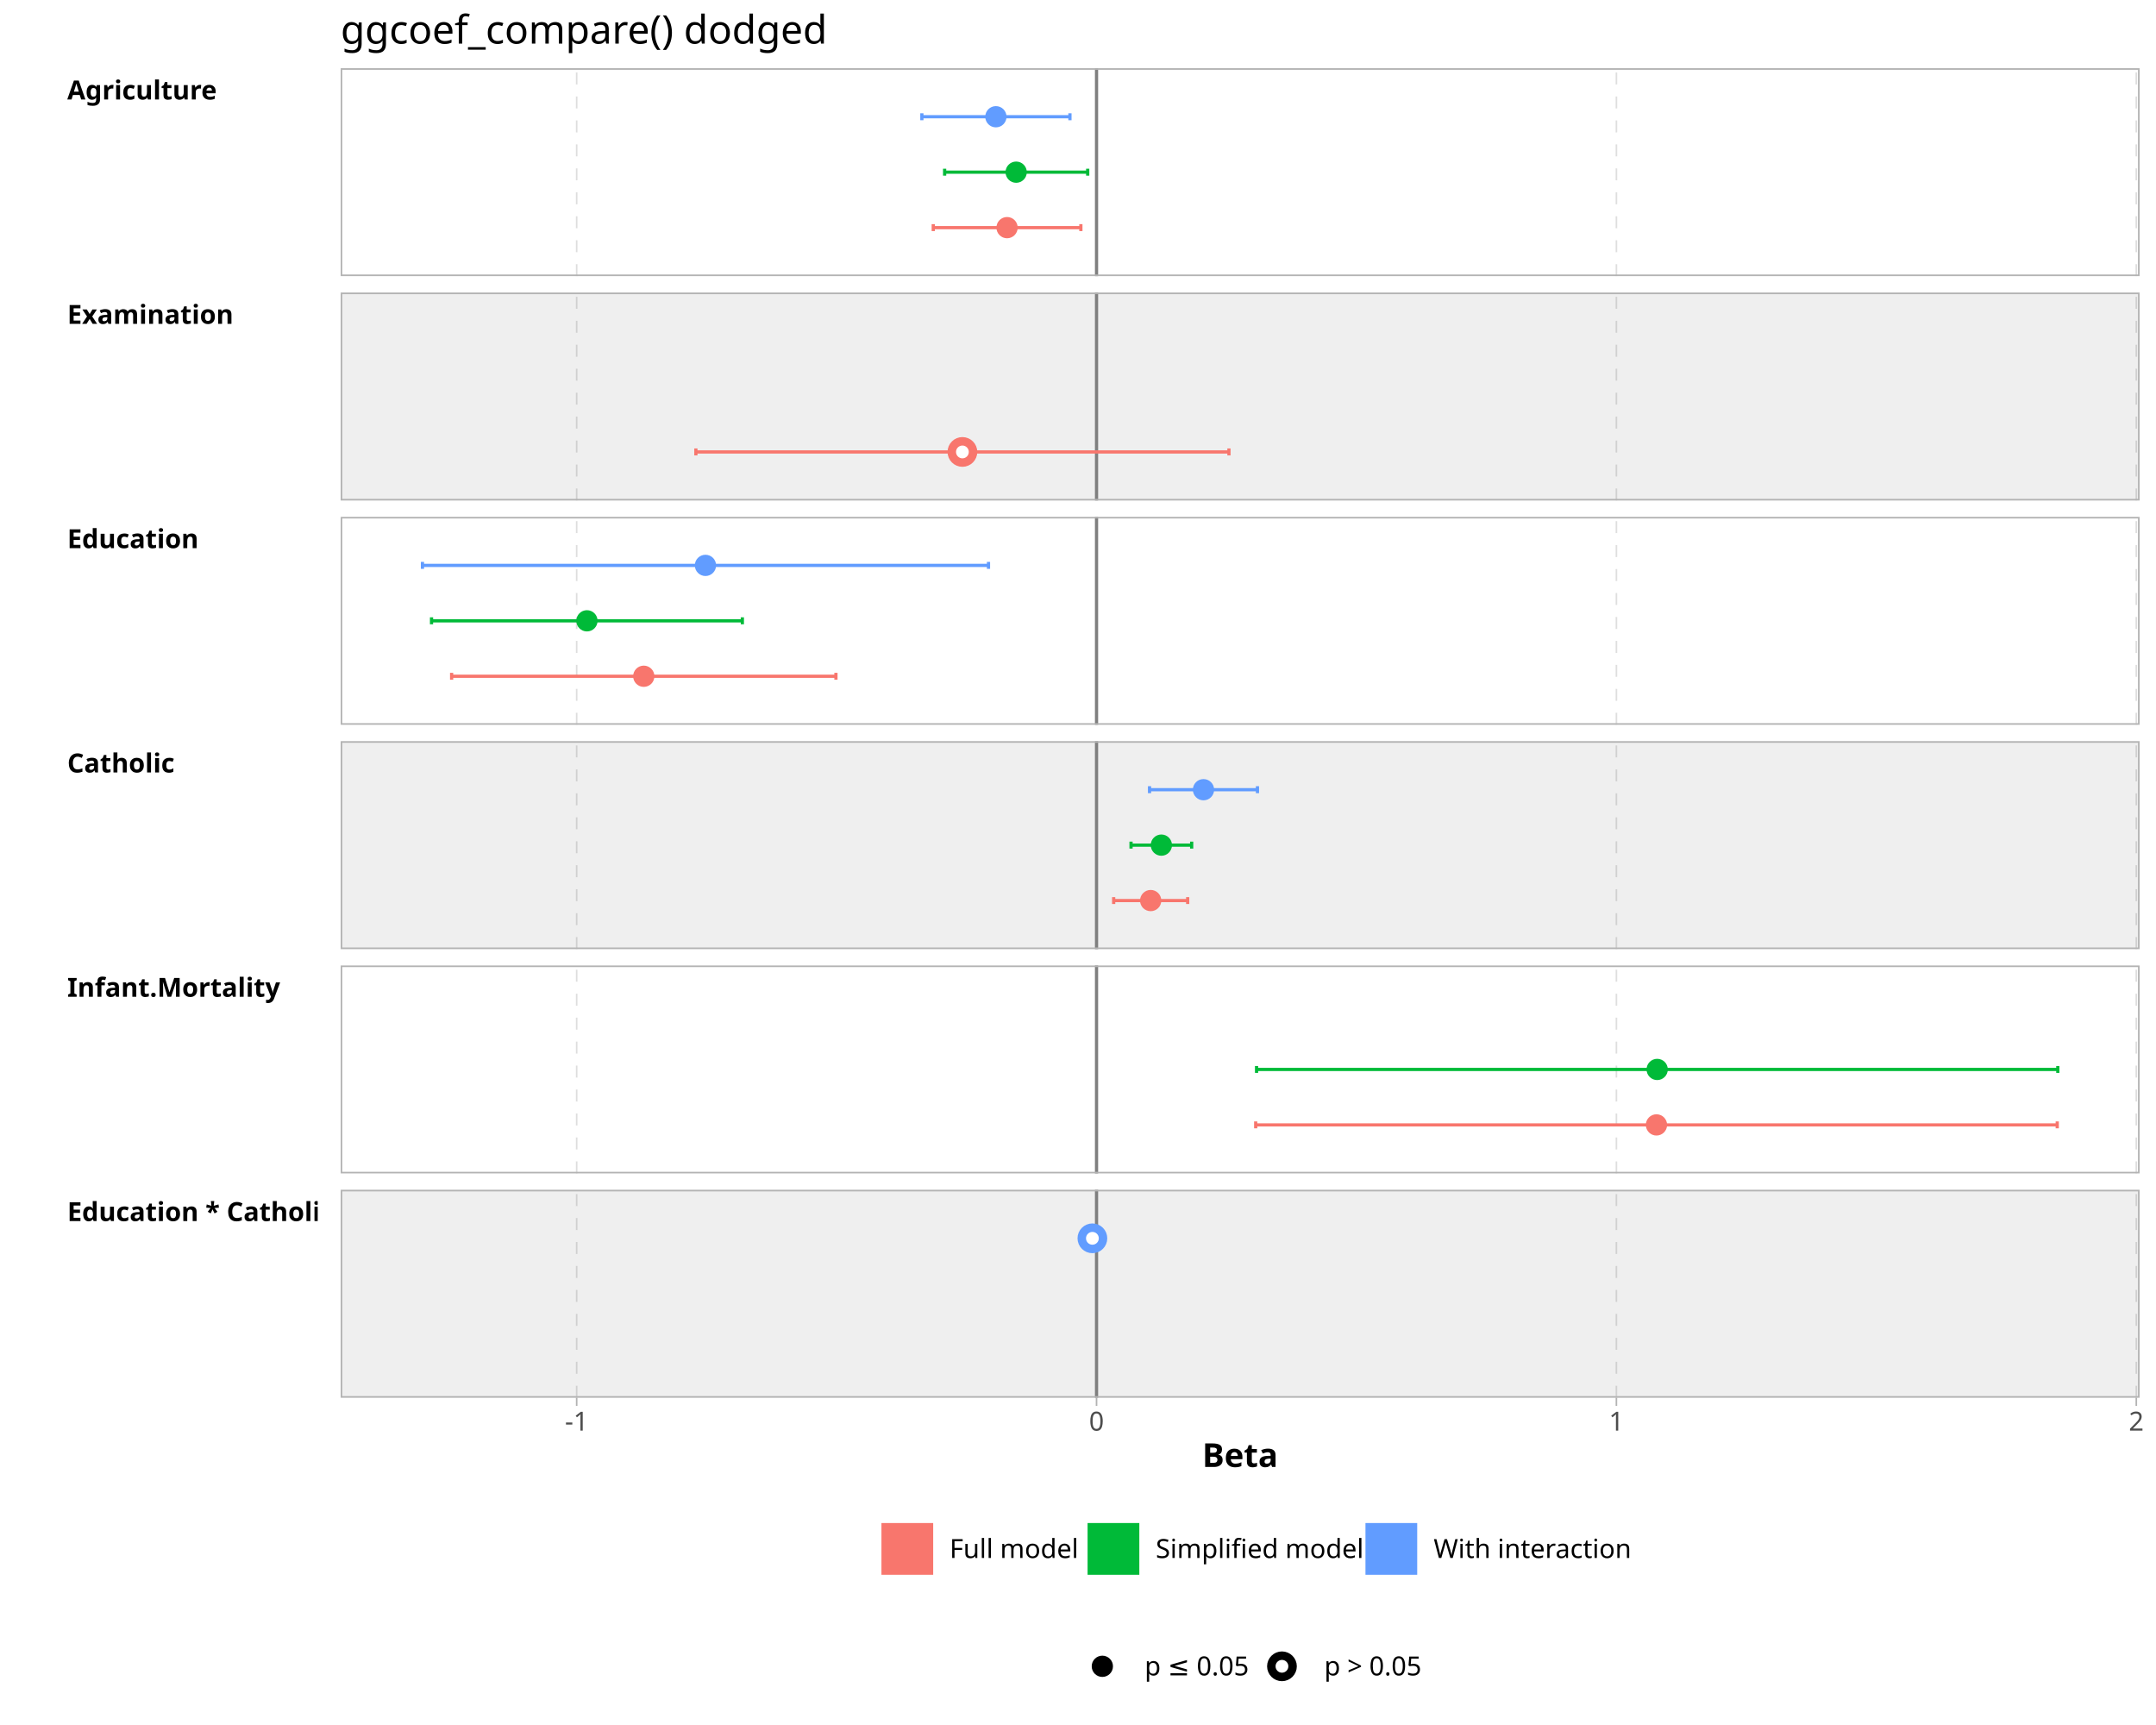
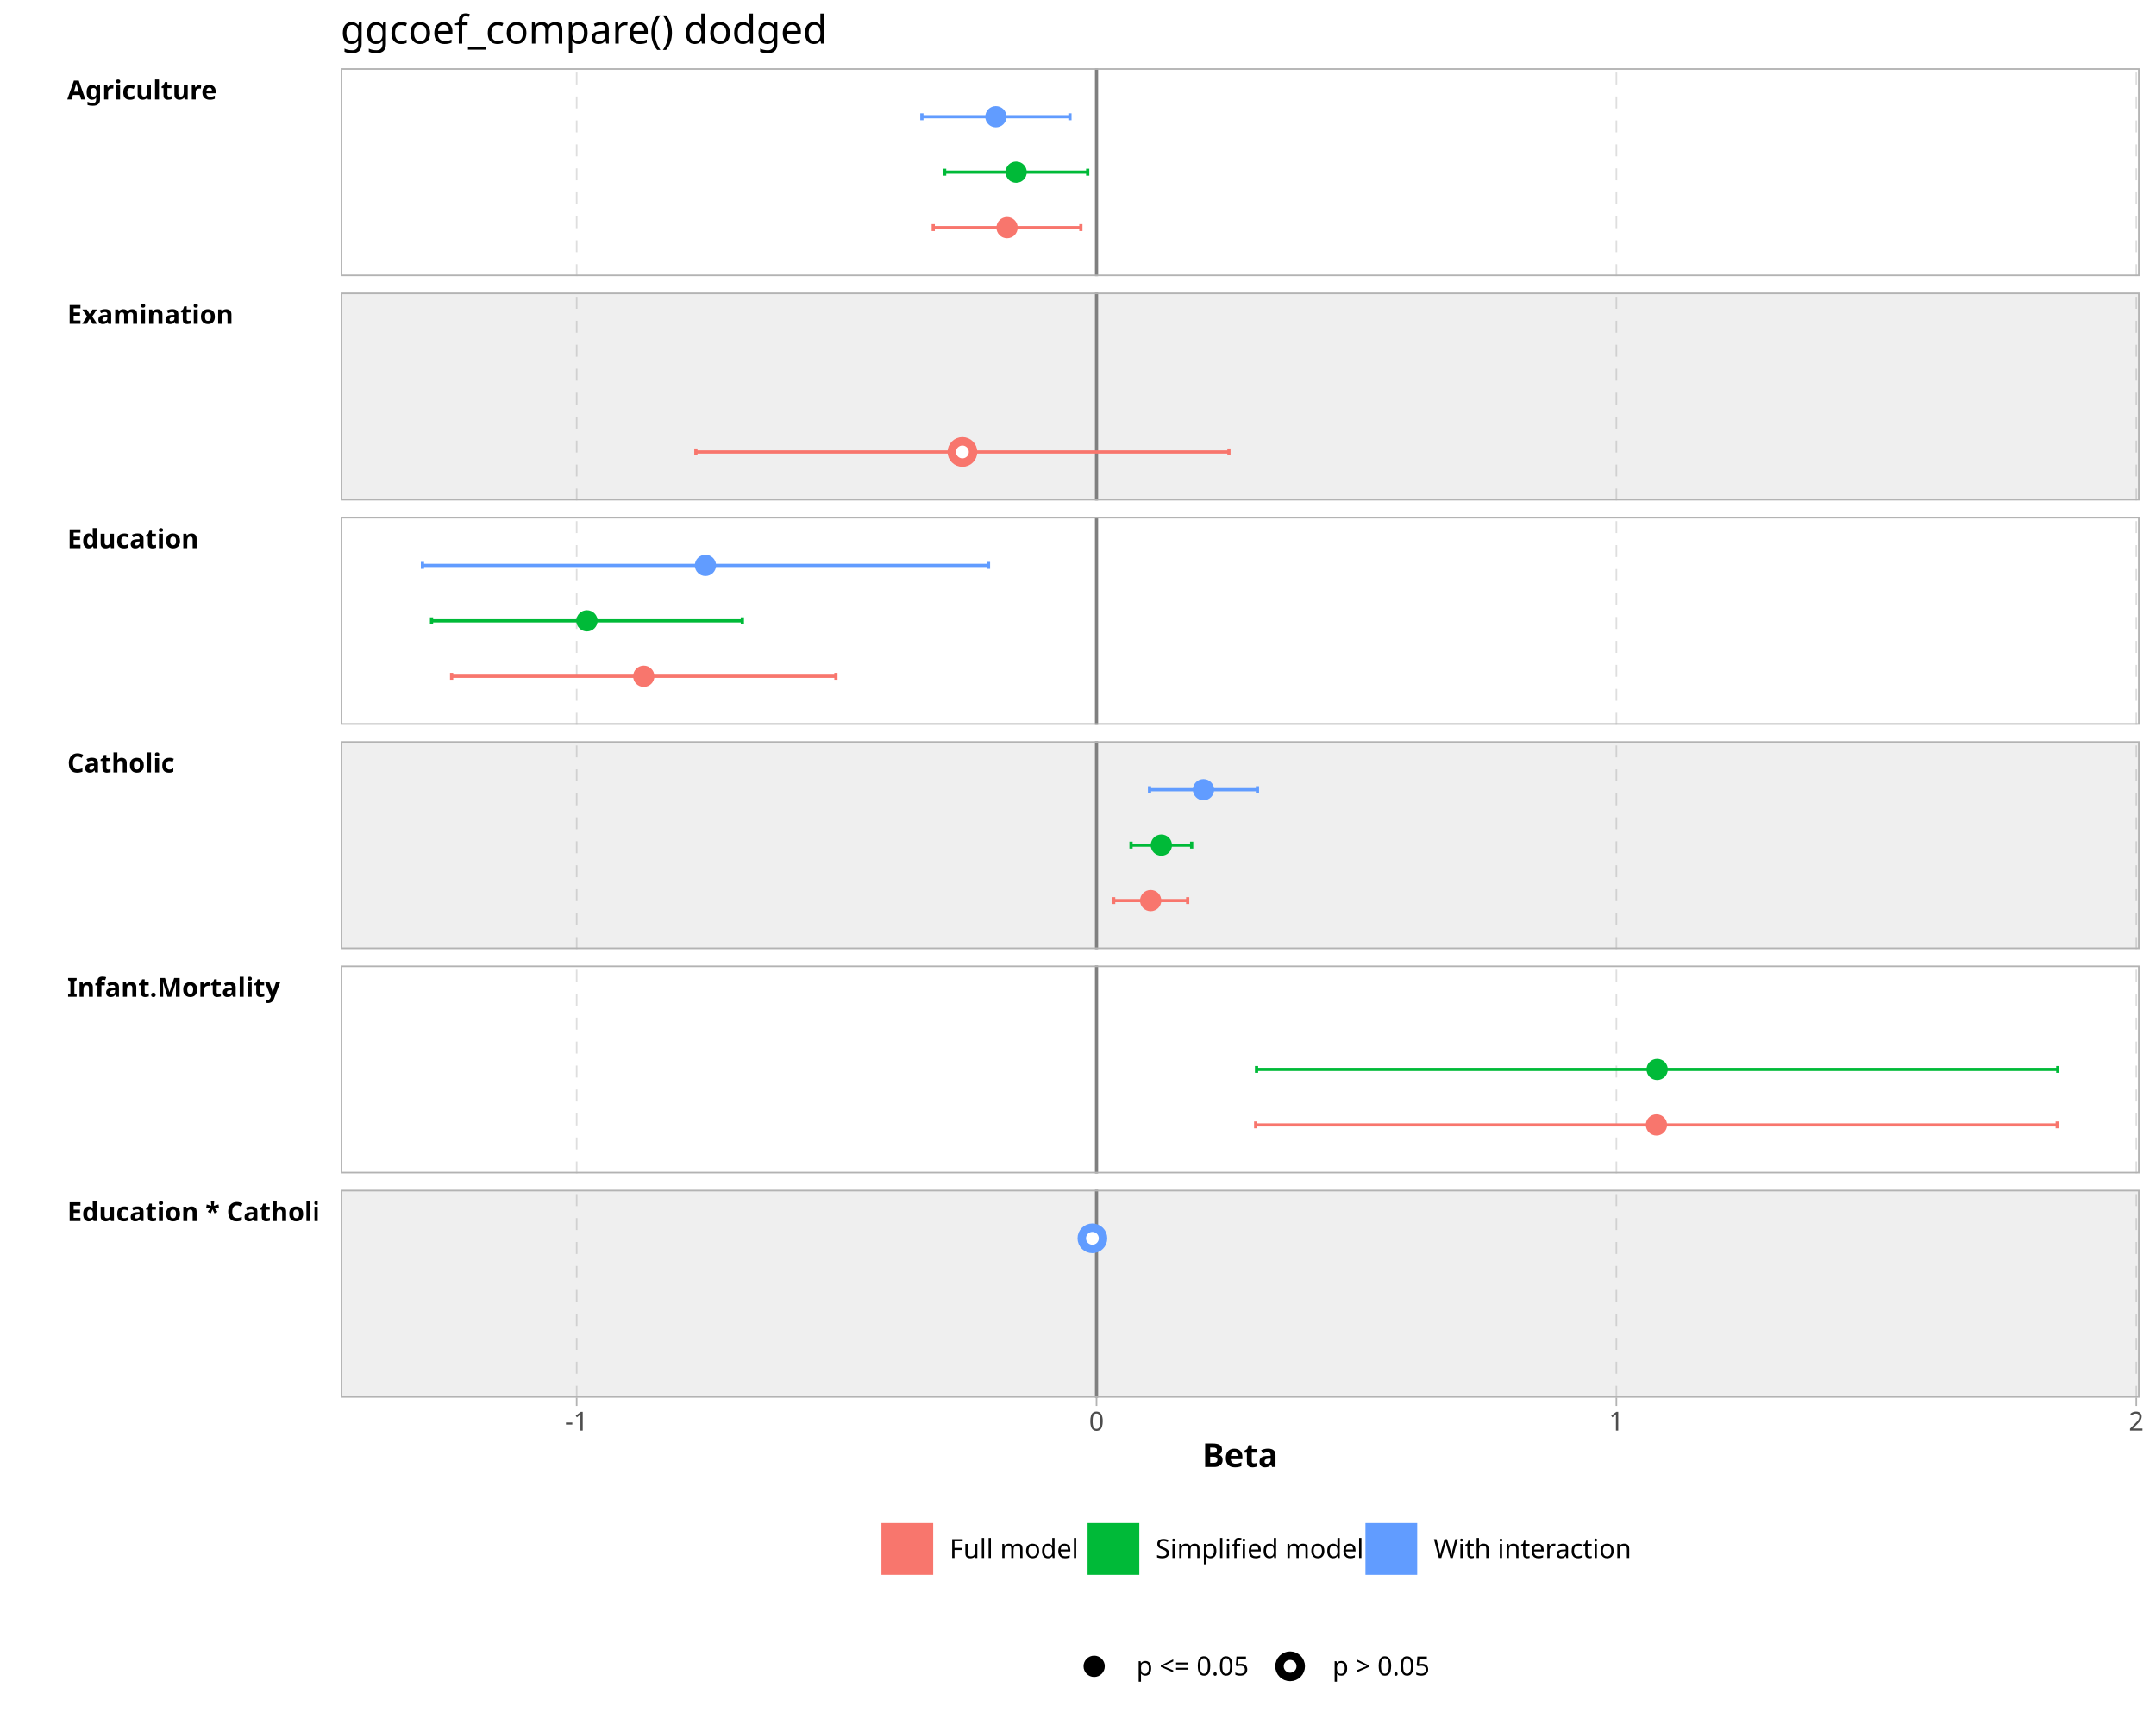
<svg xmlns="http://www.w3.org/2000/svg" class="svglite" data-engine-version="2.0" width="720.00pt" height="576.00pt" viewBox="0 0 720.00 576.00">
  <defs>
    <style type="text/css">
    .svglite line, .svglite polyline, .svglite polygon, .svglite path, .svglite rect, .svglite circle {
      fill: none;
      stroke: #000000;
      stroke-linecap: round;
      stroke-linejoin: round;
      stroke-miterlimit: 10.00;
    }
  </style>
  </defs>
  <rect width="100%" height="100%" style="stroke: none; fill: #FFFFFF;" />
  <defs>
    <clipPath id="cpMC4wMHw3MjAuMDB8MC4wMHw1NzYuMDA=">
      <rect x="0.00" y="0.00" width="720.00" height="576.00" />
    </clipPath>
  </defs>
  <g clip-path="url(#cpMC4wMHw3MjAuMDB8MC4wMHw1NzYuMDA=)">
    <rect x="0" y="0.00" width="720.00" height="576.00" style="stroke-width: 1.07; stroke: #FFFFFF; fill: #FFFFFF;" />
  </g>
  <defs>
    <clipPath id="cpMTEzLjc3fDcxNC41MnwyMi43OHw5Mi4yMQ==">
      <rect x="113.77" y="22.78" width="600.75" height="69.42" />
    </clipPath>
  </defs>
  <g clip-path="url(#cpMTEzLjc3fDcxNC41MnwyMi43OHw5Mi4yMQ==)">
    <rect x="113.77" y="22.78" width="600.75" height="69.42" style="stroke-width: 1.07; stroke: none; fill: #FFFFFF;" />
    <polyline points="192.58,92.21 192.58,22.78 " style="stroke-width: 0.53; stroke: #DEDEDE; stroke-dasharray: 4.00,4.00; stroke-linecap: butt;" />
    <polyline points="366.19,92.21 366.19,22.78 " style="stroke-width: 0.53; stroke: #DEDEDE; stroke-dasharray: 4.00,4.00; stroke-linecap: butt;" />
    <polyline points="539.80,92.21 539.80,22.78 " style="stroke-width: 0.53; stroke: #DEDEDE; stroke-dasharray: 4.00,4.00; stroke-linecap: butt;" />
    <polyline points="713.42,92.21 713.42,22.78 " style="stroke-width: 0.53; stroke: #DEDEDE; stroke-dasharray: 4.00,4.00; stroke-linecap: butt;" />
    <rect x="113.77" y="22.78" width="600.75" height="69.42" style="stroke-width: 1.07; stroke: none; stroke-linecap: butt; stroke-linejoin: miter;" />
    <line x1="366.19" y1="92.21" x2="366.19" y2="22.78" style="stroke-width: 1.07; stroke: #7F7F7F; stroke-linecap: butt;" />
    <polyline points="360.96,77.16 360.96,74.85 " style="stroke-width: 1.07; stroke: #F8766D; stroke-linecap: butt;" />
    <polyline points="360.96,76.01 311.66,76.01 " style="stroke-width: 1.07; stroke: #F8766D; stroke-linecap: butt;" />
    <polyline points="311.66,77.16 311.66,74.85 " style="stroke-width: 1.07; stroke: #F8766D; stroke-linecap: butt;" />
    <polyline points="363.24,58.65 363.24,56.34 " style="stroke-width: 1.07; stroke: #00BA38; stroke-linecap: butt;" />
    <polyline points="363.24,57.49 315.46,57.49 " style="stroke-width: 1.07; stroke: #00BA38; stroke-linecap: butt;" />
    <polyline points="315.46,58.65 315.46,56.34 " style="stroke-width: 1.07; stroke: #00BA38; stroke-linecap: butt;" />
    <polyline points="357.31,40.14 357.31,37.83 " style="stroke-width: 1.07; stroke: #619CFF; stroke-linecap: butt;" />
    <polyline points="357.31,38.98 307.86,38.98 " style="stroke-width: 1.07; stroke: #619CFF; stroke-linecap: butt;" />
    <polyline points="307.86,40.14 307.86,37.83 " style="stroke-width: 1.07; stroke: #619CFF; stroke-linecap: butt;" />
    <circle cx="336.31" cy="76.01" r="3.55" style="stroke-width: 2.83; stroke: none; fill: #F8766D;" />
    <circle cx="339.35" cy="57.49" r="3.55" style="stroke-width: 2.83; stroke: none; fill: #00BA38;" />
    <circle cx="332.58" cy="38.98" r="3.55" style="stroke-width: 2.83; stroke: none; fill: #619CFF;" />
    <rect x="113.77" y="22.78" width="600.75" height="69.42" style="stroke-width: 1.07; stroke: #B3B3B3;" />
  </g>
  <g clip-path="url(#cpMC4wMHw3MjAuMDB8MC4wMHw1NzYuMDA=)">
</g>
  <defs>
    <clipPath id="cpMTEzLjc3fDcxNC41Mnw5Ny42OXwxNjcuMTE=">
      <rect x="113.77" y="97.69" width="600.75" height="69.42" />
    </clipPath>
  </defs>
  <g clip-path="url(#cpMTEzLjc3fDcxNC41Mnw5Ny42OXwxNjcuMTE=)">
    <rect x="113.77" y="97.69" width="600.75" height="69.42" style="stroke-width: 1.07; stroke: none; fill: #FFFFFF;" />
    <polyline points="192.58,167.11 192.58,97.69 " style="stroke-width: 0.53; stroke: #DEDEDE; stroke-dasharray: 4.00,4.00; stroke-linecap: butt;" />
    <polyline points="366.19,167.11 366.19,97.69 " style="stroke-width: 0.53; stroke: #DEDEDE; stroke-dasharray: 4.00,4.00; stroke-linecap: butt;" />
    <polyline points="539.80,167.11 539.80,97.69 " style="stroke-width: 0.53; stroke: #DEDEDE; stroke-dasharray: 4.00,4.00; stroke-linecap: butt;" />
    <polyline points="713.42,167.11 713.42,97.69 " style="stroke-width: 0.53; stroke: #DEDEDE; stroke-dasharray: 4.00,4.00; stroke-linecap: butt;" />
    <rect x="113.77" y="97.69" width="600.75" height="69.42" style="stroke-width: 1.07; stroke: none; stroke-linecap: butt; stroke-linejoin: miter; fill: #111111; fill-opacity: 0.067;" />
    <line x1="366.19" y1="167.11" x2="366.19" y2="97.69" style="stroke-width: 1.07; stroke: #7F7F7F; stroke-linecap: butt;" />
    <polyline points="410.41,152.07 410.41,149.75 " style="stroke-width: 1.07; stroke: #F8766D; stroke-linecap: butt;" />
    <polyline points="410.41,150.91 232.39,150.91 " style="stroke-width: 1.07; stroke: #F8766D; stroke-linecap: butt;" />
    <polyline points="232.39,152.07 232.39,149.75 " style="stroke-width: 1.07; stroke: #F8766D; stroke-linecap: butt;" />
    <circle cx="321.40" cy="150.91" r="3.55" style="stroke-width: 2.83; stroke: #F8766D; fill: #FFFFFF;" />
    <rect x="113.77" y="97.69" width="600.75" height="69.42" style="stroke-width: 1.07; stroke: #B3B3B3;" />
  </g>
  <g clip-path="url(#cpMC4wMHw3MjAuMDB8MC4wMHw1NzYuMDA=)">
</g>
  <defs>
    <clipPath id="cpMTEzLjc3fDcxNC41MnwxNzIuNTl8MjQyLjAx">
      <rect x="113.77" y="172.59" width="600.75" height="69.42" />
    </clipPath>
  </defs>
  <g clip-path="url(#cpMTEzLjc3fDcxNC41MnwxNzIuNTl8MjQyLjAx)">
    <rect x="113.77" y="172.59" width="600.75" height="69.42" style="stroke-width: 1.07; stroke: none; fill: #FFFFFF;" />
    <polyline points="192.58,242.01 192.58,172.59 " style="stroke-width: 0.53; stroke: #DEDEDE; stroke-dasharray: 4.00,4.00; stroke-linecap: butt;" />
    <polyline points="366.19,242.01 366.19,172.59 " style="stroke-width: 0.53; stroke: #DEDEDE; stroke-dasharray: 4.00,4.00; stroke-linecap: butt;" />
    <polyline points="539.80,242.01 539.80,172.59 " style="stroke-width: 0.53; stroke: #DEDEDE; stroke-dasharray: 4.00,4.00; stroke-linecap: butt;" />
    <polyline points="713.42,242.01 713.42,172.59 " style="stroke-width: 0.53; stroke: #DEDEDE; stroke-dasharray: 4.00,4.00; stroke-linecap: butt;" />
    <rect x="113.77" y="172.59" width="600.75" height="69.42" style="stroke-width: 1.07; stroke: none; stroke-linecap: butt; stroke-linejoin: miter;" />
    <line x1="366.19" y1="242.01" x2="366.19" y2="172.59" style="stroke-width: 1.07; stroke: #7F7F7F; stroke-linecap: butt;" />
    <polyline points="279.16,226.97 279.16,224.65 " style="stroke-width: 1.07; stroke: #F8766D; stroke-linecap: butt;" />
    <polyline points="279.16,225.81 150.82,225.81 " style="stroke-width: 1.07; stroke: #F8766D; stroke-linecap: butt;" />
    <polyline points="150.82,226.97 150.82,224.65 " style="stroke-width: 1.07; stroke: #F8766D; stroke-linecap: butt;" />
    <polyline points="247.91,208.46 247.91,206.14 " style="stroke-width: 1.07; stroke: #00BA38; stroke-linecap: butt;" />
    <polyline points="247.91,207.30 144.11,207.30 " style="stroke-width: 1.07; stroke: #00BA38; stroke-linecap: butt;" />
    <polyline points="144.11,208.46 144.11,206.14 " style="stroke-width: 1.07; stroke: #00BA38; stroke-linecap: butt;" />
    <polyline points="330.11,189.94 330.11,187.63 " style="stroke-width: 1.07; stroke: #619CFF; stroke-linecap: butt;" />
    <polyline points="330.11,188.79 141.08,188.79 " style="stroke-width: 1.07; stroke: #619CFF; stroke-linecap: butt;" />
    <polyline points="141.08,189.94 141.08,187.63 " style="stroke-width: 1.07; stroke: #619CFF; stroke-linecap: butt;" />
    <circle cx="214.99" cy="225.81" r="3.55" style="stroke-width: 2.83; stroke: none; fill: #F8766D;" />
    <circle cx="196.01" cy="207.30" r="3.55" style="stroke-width: 2.83; stroke: none; fill: #00BA38;" />
    <circle cx="235.59" cy="188.79" r="3.55" style="stroke-width: 2.83; stroke: none; fill: #619CFF;" />
    <rect x="113.77" y="172.59" width="600.75" height="69.42" style="stroke-width: 1.07; stroke: #B3B3B3;" />
  </g>
  <g clip-path="url(#cpMC4wMHw3MjAuMDB8MC4wMHw1NzYuMDA=)">
</g>
  <defs>
    <clipPath id="cpMTEzLjc3fDcxNC41MnwyNDcuNDl8MzE2Ljkx">
      <rect x="113.77" y="247.49" width="600.75" height="69.42" />
    </clipPath>
  </defs>
  <g clip-path="url(#cpMTEzLjc3fDcxNC41MnwyNDcuNDl8MzE2Ljkx)">
    <rect x="113.77" y="247.49" width="600.75" height="69.42" style="stroke-width: 1.07; stroke: none; fill: #FFFFFF;" />
    <polyline points="192.58,316.91 192.58,247.49 " style="stroke-width: 0.53; stroke: #DEDEDE; stroke-dasharray: 4.00,4.00; stroke-linecap: butt;" />
    <polyline points="366.19,316.91 366.19,247.49 " style="stroke-width: 0.53; stroke: #DEDEDE; stroke-dasharray: 4.00,4.00; stroke-linecap: butt;" />
    <polyline points="539.80,316.91 539.80,247.49 " style="stroke-width: 0.53; stroke: #DEDEDE; stroke-dasharray: 4.00,4.00; stroke-linecap: butt;" />
    <polyline points="713.42,316.91 713.42,247.49 " style="stroke-width: 0.53; stroke: #DEDEDE; stroke-dasharray: 4.00,4.00; stroke-linecap: butt;" />
    <rect x="113.77" y="247.49" width="600.75" height="69.42" style="stroke-width: 1.07; stroke: none; stroke-linecap: butt; stroke-linejoin: miter; fill: #111111; fill-opacity: 0.067;" />
    <line x1="366.19" y1="316.91" x2="366.19" y2="247.49" style="stroke-width: 1.07; stroke: #7F7F7F; stroke-linecap: butt;" />
    <polyline points="396.63,301.87 396.63,299.56 " style="stroke-width: 1.07; stroke: #F8766D; stroke-linecap: butt;" />
    <polyline points="396.63,300.71 371.91,300.71 " style="stroke-width: 1.07; stroke: #F8766D; stroke-linecap: butt;" />
    <polyline points="371.91,301.87 371.91,299.56 " style="stroke-width: 1.07; stroke: #F8766D; stroke-linecap: butt;" />
    <polyline points="397.96,283.36 397.96,281.04 " style="stroke-width: 1.07; stroke: #00BA38; stroke-linecap: butt;" />
    <polyline points="397.96,282.20 377.71,282.20 " style="stroke-width: 1.07; stroke: #00BA38; stroke-linecap: butt;" />
    <polyline points="377.71,283.36 377.71,281.04 " style="stroke-width: 1.07; stroke: #00BA38; stroke-linecap: butt;" />
    <polyline points="419.93,264.85 419.93,262.53 " style="stroke-width: 1.07; stroke: #619CFF; stroke-linecap: butt;" />
    <polyline points="419.93,263.69 383.89,263.69 " style="stroke-width: 1.07; stroke: #619CFF; stroke-linecap: butt;" />
    <polyline points="383.89,264.85 383.89,262.53 " style="stroke-width: 1.07; stroke: #619CFF; stroke-linecap: butt;" />
    <circle cx="384.27" cy="300.71" r="3.55" style="stroke-width: 2.83; stroke: none; fill: #F8766D;" />
    <circle cx="387.84" cy="282.20" r="3.55" style="stroke-width: 2.83; stroke: none; fill: #00BA38;" />
    <circle cx="401.91" cy="263.69" r="3.55" style="stroke-width: 2.83; stroke: none; fill: #619CFF;" />
    <rect x="113.77" y="247.49" width="600.75" height="69.42" style="stroke-width: 1.07; stroke: #B3B3B3;" />
  </g>
  <g clip-path="url(#cpMC4wMHw3MjAuMDB8MC4wMHw1NzYuMDA=)">
</g>
  <defs>
    <clipPath id="cpMTEzLjc3fDcxNC41MnwzMjIuMzl8MzkxLjgx">
      <rect x="113.77" y="322.39" width="600.75" height="69.42" />
    </clipPath>
  </defs>
  <g clip-path="url(#cpMTEzLjc3fDcxNC41MnwzMjIuMzl8MzkxLjgx)">
    <rect x="113.77" y="322.39" width="600.75" height="69.42" style="stroke-width: 1.07; stroke: none; fill: #FFFFFF;" />
    <polyline points="192.58,391.81 192.58,322.39 " style="stroke-width: 0.53; stroke: #DEDEDE; stroke-dasharray: 4.00,4.00; stroke-linecap: butt;" />
    <polyline points="366.19,391.81 366.19,322.39 " style="stroke-width: 0.53; stroke: #DEDEDE; stroke-dasharray: 4.00,4.00; stroke-linecap: butt;" />
    <polyline points="539.80,391.81 539.80,322.39 " style="stroke-width: 0.53; stroke: #DEDEDE; stroke-dasharray: 4.00,4.00; stroke-linecap: butt;" />
    <polyline points="713.42,391.81 713.42,322.39 " style="stroke-width: 0.53; stroke: #DEDEDE; stroke-dasharray: 4.00,4.00; stroke-linecap: butt;" />
    <rect x="113.77" y="322.39" width="600.75" height="69.42" style="stroke-width: 1.07; stroke: none; stroke-linecap: butt; stroke-linejoin: miter;" />
    <line x1="366.19" y1="391.81" x2="366.19" y2="322.39" style="stroke-width: 1.07; stroke: #7F7F7F; stroke-linecap: butt;" />
    <polyline points="687.02,376.77 687.02,374.46 " style="stroke-width: 1.07; stroke: #F8766D; stroke-linecap: butt;" />
    <polyline points="687.02,375.62 419.34,375.62 " style="stroke-width: 1.07; stroke: #F8766D; stroke-linecap: butt;" />
    <polyline points="419.34,376.77 419.34,374.46 " style="stroke-width: 1.07; stroke: #F8766D; stroke-linecap: butt;" />
    <polyline points="687.21,358.26 687.21,355.95 " style="stroke-width: 1.07; stroke: #00BA38; stroke-linecap: butt;" />
    <polyline points="687.21,357.10 419.63,357.10 " style="stroke-width: 1.07; stroke: #00BA38; stroke-linecap: butt;" />
    <polyline points="419.63,358.26 419.63,355.95 " style="stroke-width: 1.07; stroke: #00BA38; stroke-linecap: butt;" />
    <circle cx="553.18" cy="375.62" r="3.55" style="stroke-width: 2.83; stroke: none; fill: #F8766D;" />
    <circle cx="553.42" cy="357.10" r="3.55" style="stroke-width: 2.83; stroke: none; fill: #00BA38;" />
    <rect x="113.77" y="322.39" width="600.75" height="69.42" style="stroke-width: 1.07; stroke: #B3B3B3;" />
  </g>
  <g clip-path="url(#cpMC4wMHw3MjAuMDB8MC4wMHw1NzYuMDA=)">
</g>
  <defs>
    <clipPath id="cpMTEzLjc3fDcxNC41MnwzOTcuMjl8NDY2Ljcy">
      <rect x="113.77" y="397.29" width="600.75" height="69.42" />
    </clipPath>
  </defs>
  <g clip-path="url(#cpMTEzLjc3fDcxNC41MnwzOTcuMjl8NDY2Ljcy)">
    <rect x="113.77" y="397.29" width="600.75" height="69.42" style="stroke-width: 1.07; stroke: none; fill: #FFFFFF;" />
    <polyline points="192.58,466.72 192.58,397.29 " style="stroke-width: 0.53; stroke: #DEDEDE; stroke-dasharray: 4.00,4.00; stroke-linecap: butt;" />
    <polyline points="366.19,466.72 366.19,397.29 " style="stroke-width: 0.53; stroke: #DEDEDE; stroke-dasharray: 4.00,4.00; stroke-linecap: butt;" />
    <polyline points="539.80,466.72 539.80,397.29 " style="stroke-width: 0.53; stroke: #DEDEDE; stroke-dasharray: 4.00,4.00; stroke-linecap: butt;" />
    <polyline points="713.42,466.72 713.42,397.29 " style="stroke-width: 0.53; stroke: #DEDEDE; stroke-dasharray: 4.00,4.00; stroke-linecap: butt;" />
    <rect x="113.77" y="397.29" width="600.75" height="69.42" style="stroke-width: 1.07; stroke: none; stroke-linecap: butt; stroke-linejoin: miter; fill: #111111; fill-opacity: 0.067;" />
    <line x1="366.19" y1="466.72" x2="366.19" y2="397.29" style="stroke-width: 1.07; stroke: #7F7F7F; stroke-linecap: butt;" />
    <polyline points="366.75,414.65 366.75,412.34 " style="stroke-width: 1.07; stroke: #619CFF; stroke-linecap: butt;" />
    <polyline points="366.75,413.49 362.87,413.49 " style="stroke-width: 1.07; stroke: #619CFF; stroke-linecap: butt;" />
    <polyline points="362.87,414.65 362.87,412.34 " style="stroke-width: 1.07; stroke: #619CFF; stroke-linecap: butt;" />
    <circle cx="364.81" cy="413.49" r="3.55" style="stroke-width: 2.83; stroke: #619CFF; fill: #FFFFFF;" />
    <rect x="113.77" y="397.29" width="600.75" height="69.42" style="stroke-width: 1.07; stroke: #B3B3B3;" />
  </g>
  <g clip-path="url(#cpMC4wMHw3MjAuMDB8MC4wMHw1NzYuMDA=)">
</g>
  <defs>
    <clipPath id="cpMTguMDd8MTA2LjEwfDIyLjc4fDkyLjIx">
      <rect x="18.07" y="22.78" width="88.03" height="69.42" />
    </clipPath>
  </defs>
  <g clip-path="url(#cpMTguMDd8MTA2LjEwfDIyLjc4fDkyLjIx)">
    <text x="22.46" y="33.22" style="font-size: 8.80px; font-weight: bold; font-family: sans;" textLength="42.07px" lengthAdjust="spacingAndGlyphs">Agriculture</text>
  </g>
  <g clip-path="url(#cpMC4wMHw3MjAuMDB8MC4wMHw1NzYuMDA=)">
</g>
  <defs>
    <clipPath id="cpMTguMDd8MTA2LjEwfDk3LjY5fDE2Ny4xMQ==">
      <rect x="18.07" y="97.69" width="88.03" height="69.42" />
    </clipPath>
  </defs>
  <g clip-path="url(#cpMTguMDd8MTA2LjEwfDk3LjY5fDE2Ny4xMQ==)">
    <text x="22.46" y="108.13" style="font-size: 8.80px; font-weight: bold; font-family: sans;" textLength="48.43px" lengthAdjust="spacingAndGlyphs">Examination</text>
  </g>
  <g clip-path="url(#cpMC4wMHw3MjAuMDB8MC4wMHw1NzYuMDA=)">
</g>
  <defs>
    <clipPath id="cpMTguMDd8MTA2LjEwfDE3Mi41OXwyNDIuMDE=">
      <rect x="18.07" y="172.59" width="88.03" height="69.42" />
    </clipPath>
  </defs>
  <g clip-path="url(#cpMTguMDd8MTA2LjEwfDE3Mi41OXwyNDIuMDE=)">
    <text x="22.46" y="183.03" style="font-size: 8.80px; font-weight: bold; font-family: sans;" textLength="39.15px" lengthAdjust="spacingAndGlyphs">Education</text>
  </g>
  <g clip-path="url(#cpMC4wMHw3MjAuMDB8MC4wMHw1NzYuMDA=)">
</g>
  <defs>
    <clipPath id="cpMTguMDd8MTA2LjEwfDI0Ny40OXwzMTYuOTE=">
      <rect x="18.07" y="247.49" width="88.03" height="69.42" />
    </clipPath>
  </defs>
  <g clip-path="url(#cpMTguMDd8MTA2LjEwfDI0Ny40OXwzMTYuOTE=)">
    <text x="22.46" y="257.93" style="font-size: 8.80px; font-weight: bold; font-family: sans;" textLength="31.80px" lengthAdjust="spacingAndGlyphs">Catholic</text>
  </g>
  <g clip-path="url(#cpMC4wMHw3MjAuMDB8MC4wMHw1NzYuMDA=)">
</g>
  <defs>
    <clipPath id="cpMTguMDd8MTA2LjEwfDMyMi4zOXwzOTEuODE=">
      <rect x="18.07" y="322.39" width="88.03" height="69.42" />
    </clipPath>
  </defs>
  <g clip-path="url(#cpMTguMDd8MTA2LjEwfDMyMi4zOXwzOTEuODE=)">
    <text x="22.46" y="332.83" style="font-size: 8.80px; font-weight: bold; font-family: sans;" textLength="57.72px" lengthAdjust="spacingAndGlyphs">Infant.Mortality</text>
  </g>
  <g clip-path="url(#cpMC4wMHw3MjAuMDB8MC4wMHw1NzYuMDA=)">
</g>
  <defs>
    <clipPath id="cpMTguMDd8MTA2LjEwfDM5Ny4yOXw0NjYuNzI=">
      <rect x="18.07" y="397.29" width="88.03" height="69.42" />
    </clipPath>
  </defs>
  <g clip-path="url(#cpMTguMDd8MTA2LjEwfDM5Ny4yOXw0NjYuNzI=)">
    <text x="22.46" y="407.73" style="font-size: 8.80px; font-weight: bold; font-family: sans;" textLength="79.26px" lengthAdjust="spacingAndGlyphs">Education * Catholic</text>
  </g>
  <g clip-path="url(#cpMC4wMHw3MjAuMDB8MC4wMHw1NzYuMDA=)">
    <polyline points="192.58,469.46 192.58,466.72 " style="stroke-width: 0.53; stroke: #B3B3B3; stroke-linecap: butt;" />
    <polyline points="366.19,469.46 366.19,466.72 " style="stroke-width: 0.53; stroke: #B3B3B3; stroke-linecap: butt;" />
    <polyline points="539.80,469.46 539.80,466.72 " style="stroke-width: 0.53; stroke: #B3B3B3; stroke-linecap: butt;" />
    <polyline points="713.42,469.46 713.42,466.72 " style="stroke-width: 0.53; stroke: #B3B3B3; stroke-linecap: butt;" />
    <text x="192.58" y="477.70" text-anchor="middle" style="font-size: 8.80px; fill: #4D4D4D; font-family: sans;" textLength="7.82px" lengthAdjust="spacingAndGlyphs">-1</text>
    <text x="366.19" y="477.70" text-anchor="middle" style="font-size: 8.80px; fill: #4D4D4D; font-family: sans;" textLength="4.89px" lengthAdjust="spacingAndGlyphs">0</text>
    <text x="539.80" y="477.70" text-anchor="middle" style="font-size: 8.80px; fill: #4D4D4D; font-family: sans;" textLength="4.89px" lengthAdjust="spacingAndGlyphs">1</text>
    <text x="713.42" y="477.70" text-anchor="middle" style="font-size: 8.80px; fill: #4D4D4D; font-family: sans;" textLength="4.89px" lengthAdjust="spacingAndGlyphs">2</text>
    <text x="414.14" y="489.84" text-anchor="middle" style="font-size: 11.00px; font-weight: bold; font-family: sans;" textLength="22.63px" lengthAdjust="spacingAndGlyphs">Beta</text>
    <rect x="283.41" y="503.08" width="261.48" height="28.24" style="stroke-width: 1.07; stroke: none; fill: #FFFFFF;" />
    <rect x="294.36" y="508.56" width="17.28" height="17.28" style="stroke-width: 1.07; stroke: none; fill: #FFFFFF;" />
    <rect x="294.36" y="508.56" width="17.28" height="17.28" style="stroke-width: 0.75; stroke: none; fill: #F8766D;" />
    <line x1="296.09" y1="517.20" x2="309.92" y2="517.20" style="stroke-width: 1.07; stroke: #F8766D; stroke-linecap: butt;" />
    <circle cx="303.00" cy="517.20" r="3.55" style="stroke-width: 2.83; stroke: #F8766D; fill: #F8766D;" />
    <rect x="363.20" y="508.56" width="17.28" height="17.28" style="stroke-width: 1.07; stroke: none; fill: #FFFFFF;" />
    <rect x="363.20" y="508.56" width="17.28" height="17.28" style="stroke-width: 0.75; stroke: none; fill: #00BA38;" />
    <line x1="364.92" y1="517.20" x2="378.75" y2="517.20" style="stroke-width: 1.07; stroke: #00BA38; stroke-linecap: butt;" />
    <circle cx="371.84" cy="517.20" r="3.55" style="stroke-width: 2.83; stroke: #00BA38; fill: #00BA38;" />
    <rect x="456.00" y="508.56" width="17.28" height="17.28" style="stroke-width: 1.07; stroke: none; fill: #FFFFFF;" />
    <rect x="456.00" y="508.56" width="17.28" height="17.28" style="stroke-width: 0.75; stroke: none; fill: #619CFF;" />
    <line x1="457.73" y1="517.20" x2="471.55" y2="517.20" style="stroke-width: 1.07; stroke: #619CFF; stroke-linecap: butt;" />
    <circle cx="464.64" cy="517.20" r="3.55" style="stroke-width: 2.83; stroke: #619CFF; fill: #619CFF;" />
    <text x="317.12" y="520.23" style="font-size: 8.80px; font-family: sans;" textLength="40.59px" lengthAdjust="spacingAndGlyphs">Full model</text>
    <text x="385.96" y="520.23" style="font-size: 8.80px; font-family: sans;" textLength="64.56px" lengthAdjust="spacingAndGlyphs">Simplified model</text>
    <text x="478.76" y="520.23" style="font-size: 8.80px; font-family: sans;" textLength="60.65px" lengthAdjust="spacingAndGlyphs">With interaction</text>
-     <rect x="348.53" y="542.28" width="131.23" height="28.24" style="stroke-width: 1.07; stroke: none; fill: #FFFFFF;" />
-     <rect x="359.49" y="547.76" width="17.28" height="17.28" style="stroke-width: 1.07; stroke: none; fill: #FFFFFF;" />
-     <circle cx="368.13" cy="556.40" r="3.55" style="stroke-width: 2.83; stroke: none; fill: #000000;" />
-     <rect x="419.47" y="547.76" width="17.28" height="17.28" style="stroke-width: 1.07; stroke: none; fill: #FFFFFF;" />
-     <circle cx="428.11" cy="556.40" r="3.55" style="stroke-width: 2.83; fill: #FFFFFF;" />
-     <text x="382.25" y="559.43" style="font-size: 8.80px; font-family: sans;" textLength="31.74px" lengthAdjust="spacingAndGlyphs">p ≤ 0.05</text>
-     <text x="442.23" y="559.43" style="font-size: 8.80px; font-family: sans;" textLength="32.05px" lengthAdjust="spacingAndGlyphs">p &gt; 0.05</text>
+     <rect x="345.80" y="542.28" width="136.69" height="28.24" style="stroke-width: 1.07; stroke: none; fill: #FFFFFF;" />
+     <rect x="356.76" y="547.76" width="17.28" height="17.28" style="stroke-width: 1.07; stroke: none; fill: #FFFFFF;" />
+     <circle cx="365.40" cy="556.40" r="3.55" style="stroke-width: 2.83; stroke: none; fill: #000000;" />
+     <rect x="422.20" y="547.76" width="17.28" height="17.28" style="stroke-width: 1.07; stroke: none; fill: #FFFFFF;" />
+     <circle cx="430.84" cy="556.40" r="3.55" style="stroke-width: 2.83; fill: #FFFFFF;" />
+     <text x="379.52" y="559.43" style="font-size: 8.80px; font-family: sans;" textLength="37.20px" lengthAdjust="spacingAndGlyphs">p &lt;= 0.05</text>
+     <text x="444.96" y="559.43" style="font-size: 8.80px; font-family: sans;" textLength="32.05px" lengthAdjust="spacingAndGlyphs">p &gt; 0.05</text>
    <text x="113.77" y="14.56" style="font-size: 13.20px; font-family: sans;" textLength="154.86px" lengthAdjust="spacingAndGlyphs">ggcoef_compare() dodged</text>
  </g>
</svg>
